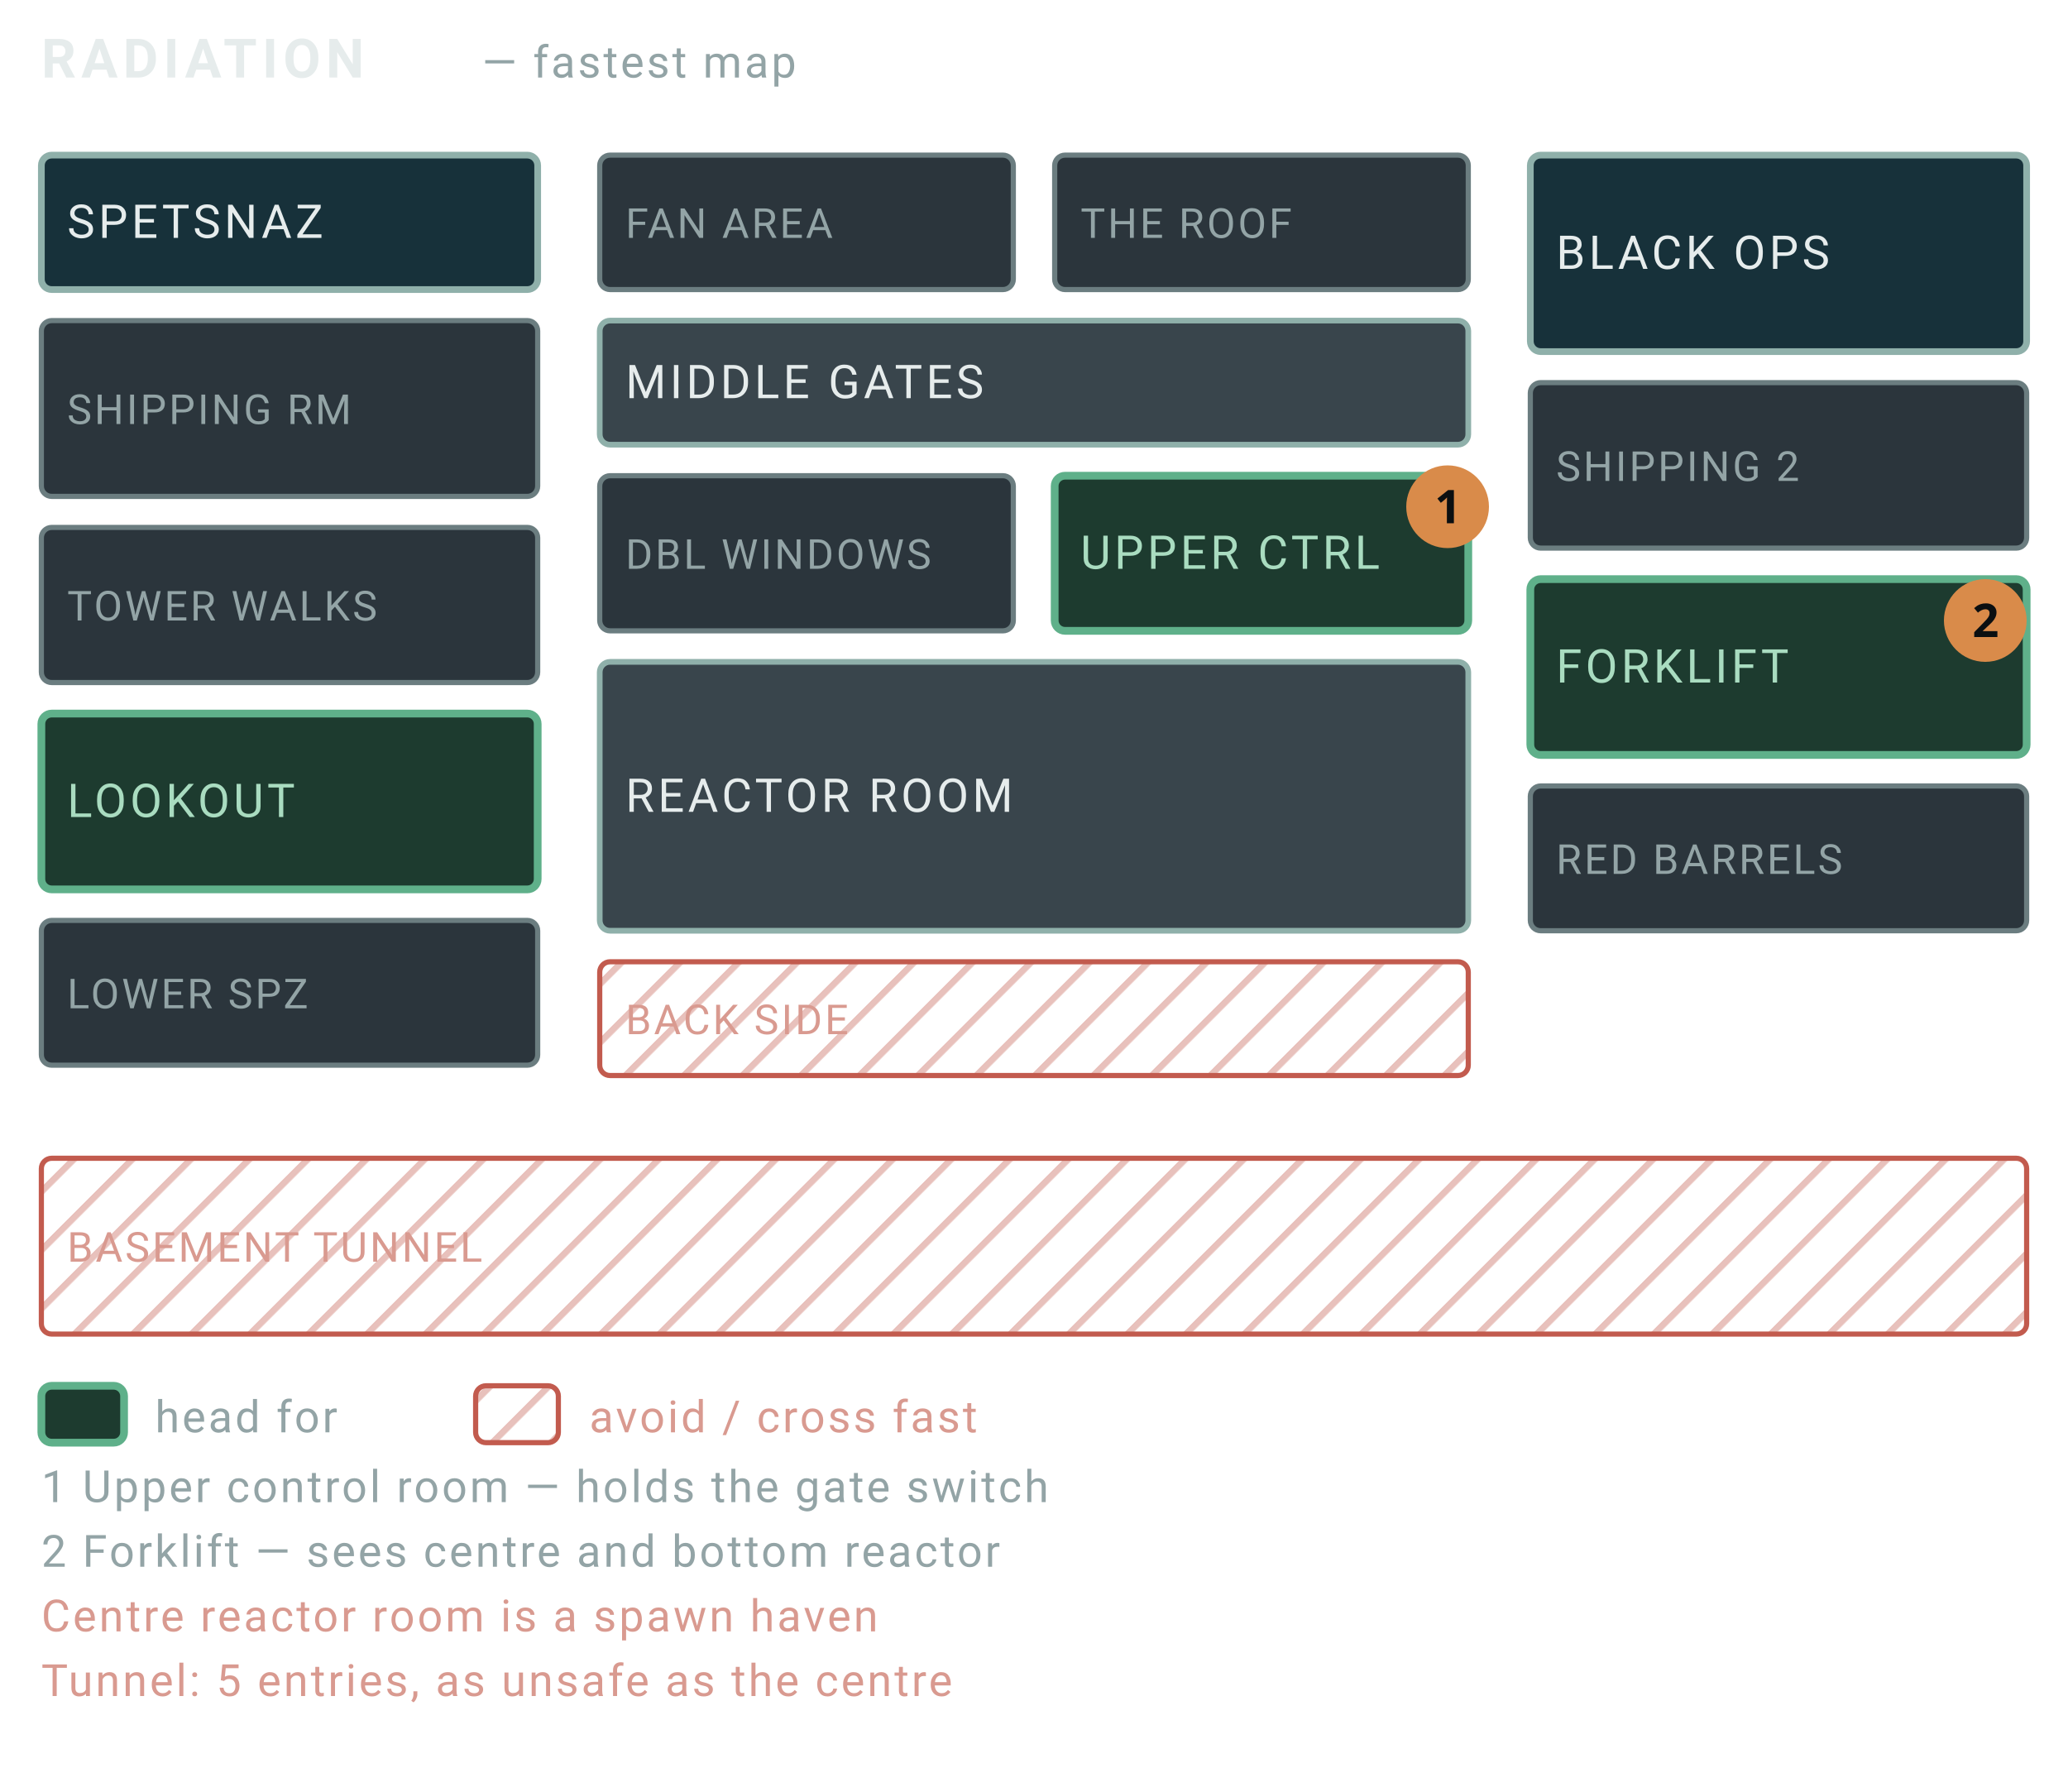
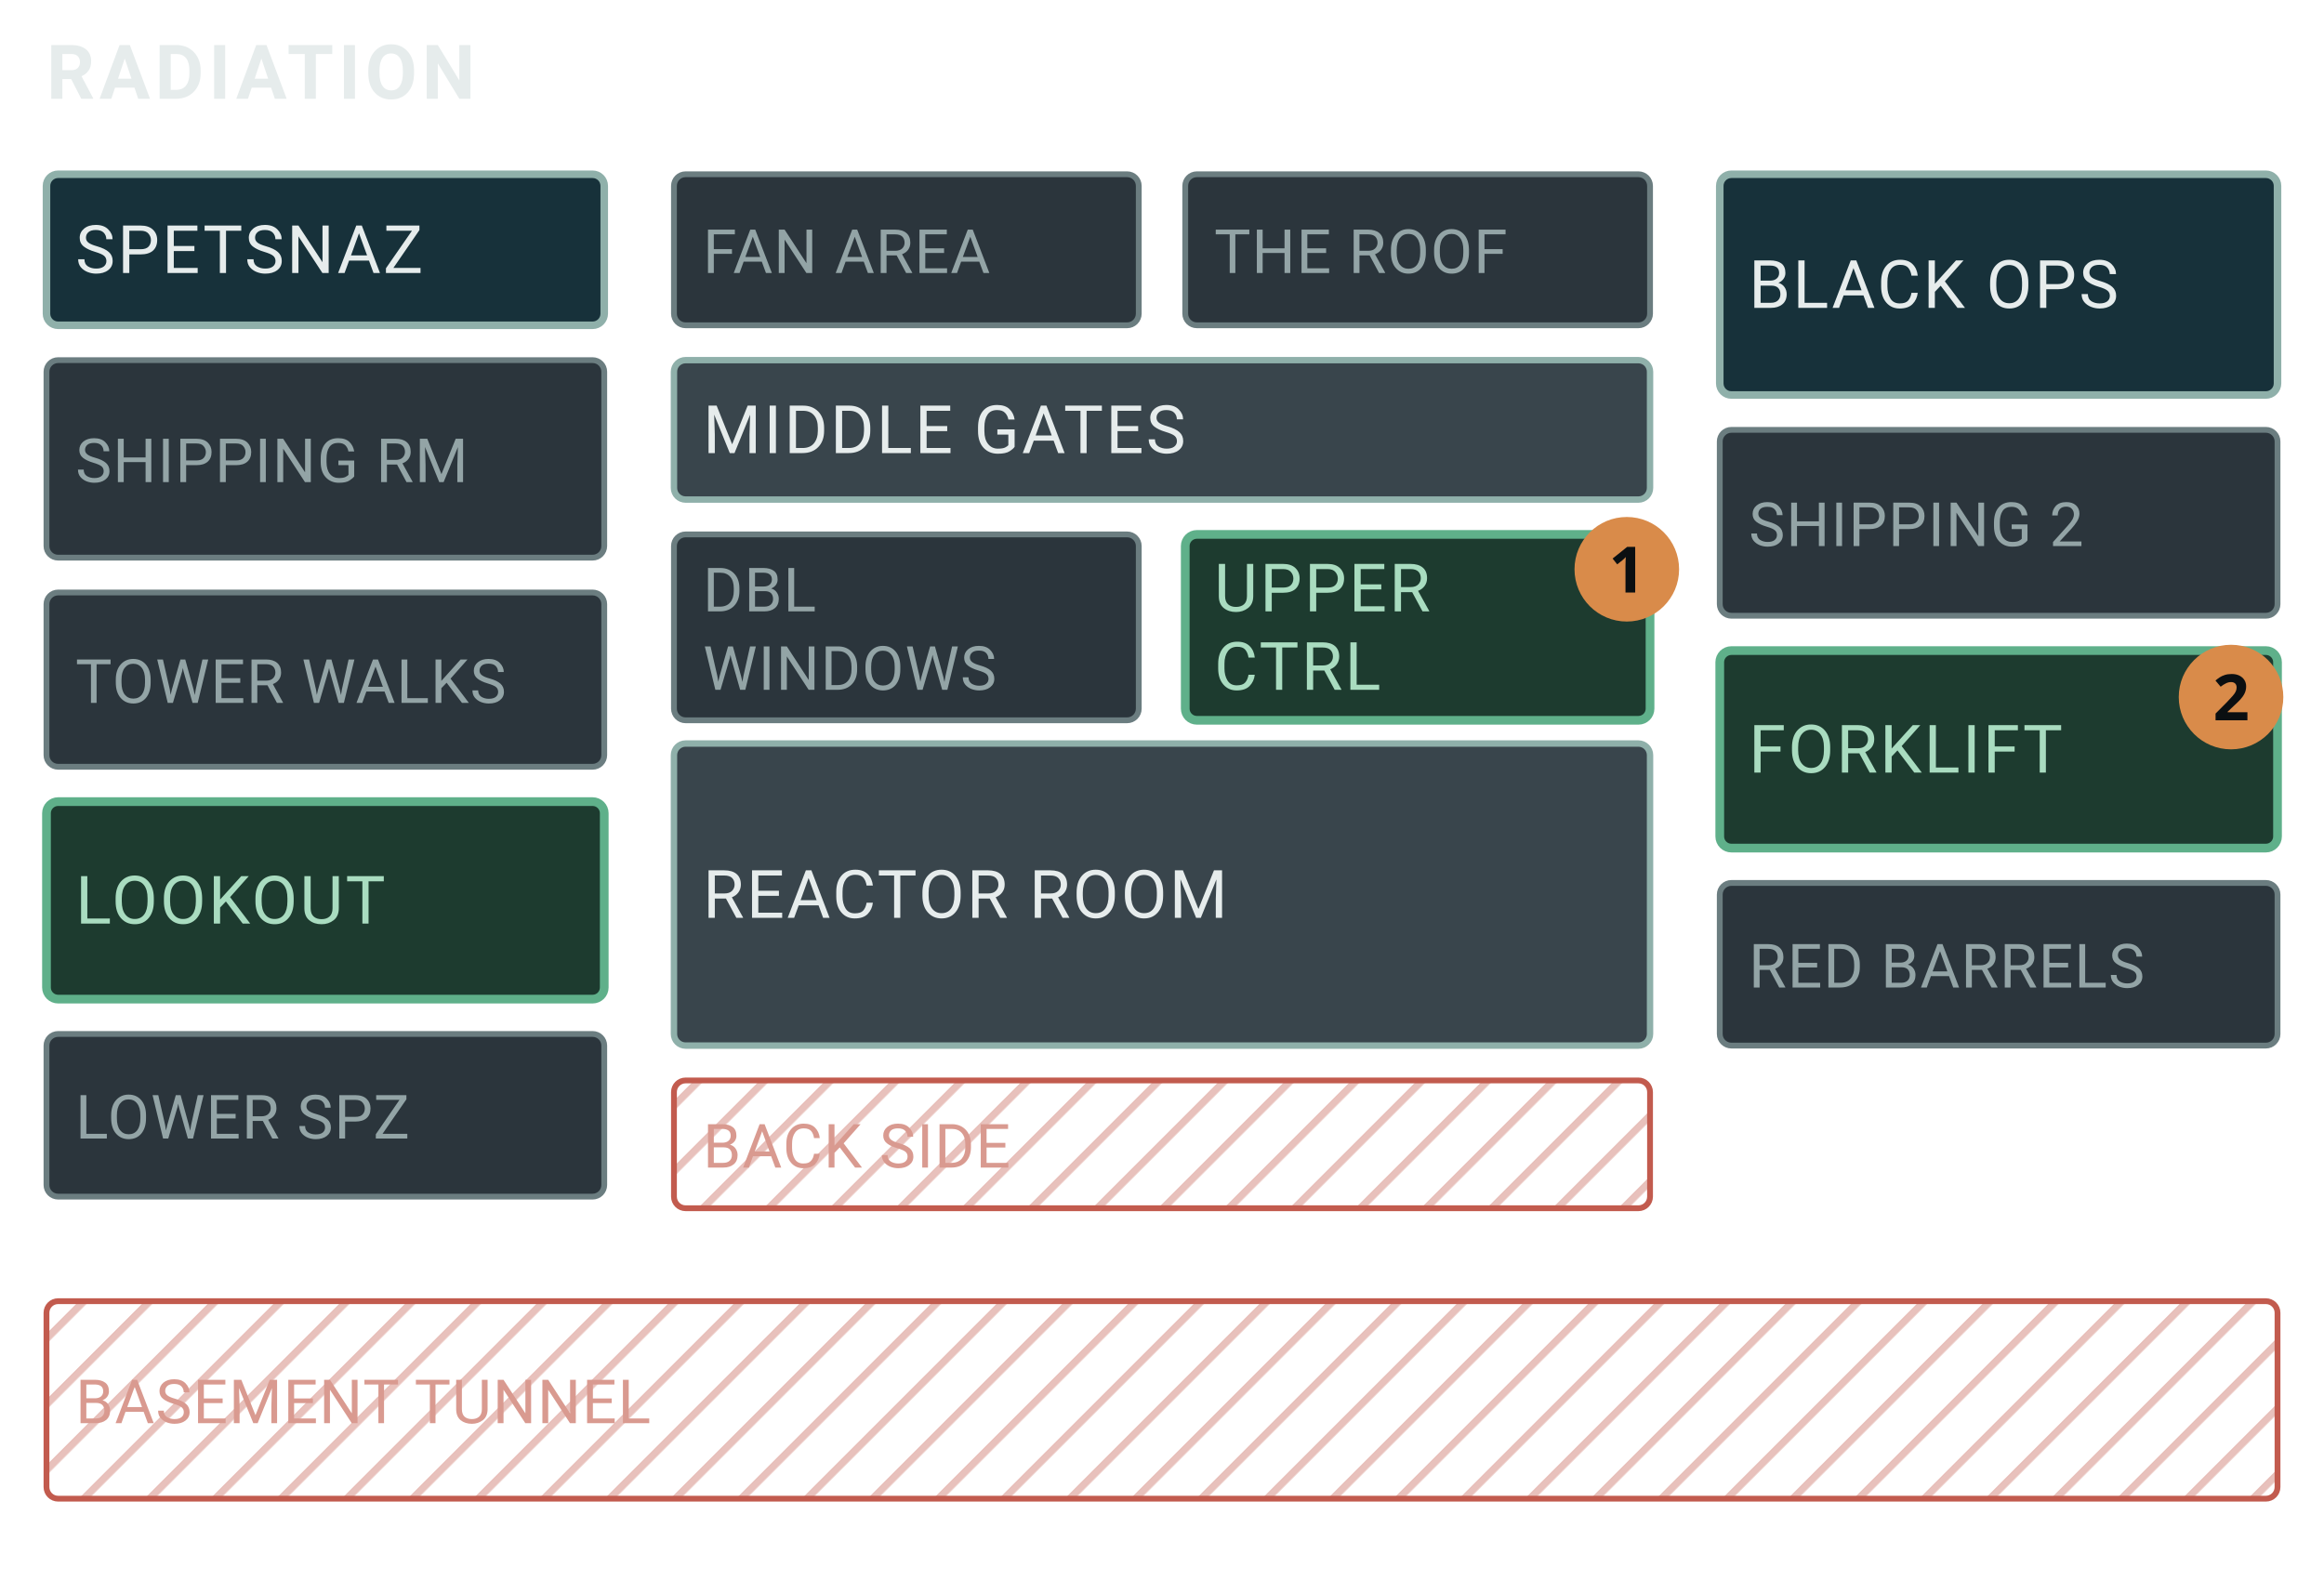
- <svg xmlns="http://www.w3.org/2000/svg" width="400" height="346.5" viewBox="0 0 400 346.5" role="img" aria-label="Radiation tactical schematic, traced from the in-game minimap.">
+ <svg xmlns="http://www.w3.org/2000/svg" width="400" height="272" viewBox="0 0 400 272" role="img" aria-label="Radiation tactical schematic, traced from the in-game minimap.">
  <defs>
    <pattern id="hz" width="8" height="8" patternTransform="rotate(45)" patternUnits="userSpaceOnUse">
      <line x1="0" y1="0" x2="0" y2="8" stroke="#c25b4e" stroke-width="2.5" opacity="0.38" />
    </pattern>
    <style>
.terr{fill:#1b2429;stroke:#55636e;stroke-width:1.4}
.b{fill:#39454c;stroke:#8fb0aa;stroke-width:1.1}
.s{fill:#2b353c;stroke:#6b7d80;stroke-width:1}
.sp{fill:#17313a;stroke:#8fb0aa;stroke-width:1.3}
.rock{fill:#333f45;stroke:#7d8f92;stroke-width:0.9}
.water{fill:#24343c;stroke:#8fb0aa;stroke-width:1}
.hot{fill:url(#hz);stroke:#c25b4e;stroke-width:1}
.lbl{fill:#e6ecec;font-family:ui-sans-serif,system-ui,'Segoe UI',Roboto,sans-serif;
-      font-size:9.0px;letter-spacing:0.7px}
+      font-size:11.5px;letter-spacing:0.4px}
.lbl2{fill:#93a4a6;font-family:ui-sans-serif,system-ui,'Segoe UI',Roboto,sans-serif;
-       font-size:8.0px;letter-spacing:0.5px}
+       font-size:10.5px;letter-spacing:0.2px}
.hotlbl{fill:#d99a90;font-family:ui-sans-serif,system-ui,'Segoe UI',Roboto,sans-serif;
-         font-size:8.0px;letter-spacing:0.5px}
+         font-size:10.5px;letter-spacing:0.2px}
.ttl{fill:#e6ecec;font-family:ui-sans-serif,system-ui,'Segoe UI',Roboto,sans-serif;
-      font-size:10.5px;letter-spacing:1.0px;font-weight:600}
- .key{fill:#93a4a6;font-family:ui-sans-serif,system-ui,'Segoe UI',Roboto,sans-serif;
-      font-size:8.6px;letter-spacing:0.5px}
- .keyhot{fill:#d99a90;font-family:ui-sans-serif,system-ui,'Segoe UI',Roboto,sans-serif;
-         font-size:8.6px;letter-spacing:0.5px}
+      font-size:13.0px;letter-spacing:0.8px;font-weight:600}
.pin{fill:#d98b4a}
- .pinn{fill:#0b0f11;font-family:ui-sans-serif,system-ui,sans-serif;font-size:9px;font-weight:700}
+ .pinn{fill:#0b0f11;font-family:ui-sans-serif,system-ui,sans-serif;font-size:11px;font-weight:700}
.link{stroke:#55636e;stroke-width:1.3;fill:none;stroke-dasharray:3 3}

.go{fill:#1d3b2f;stroke:#5fb08a;stroke-width:1.5}
.golbl{fill:#a9dcc0;font-family:ui-sans-serif,system-ui,'Segoe UI',Roboto,sans-serif;
-        font-size:9px;letter-spacing:0.7px}
+        font-size:11.5px;letter-spacing:0.4px}
</style>
  </defs>
-   <text class="ttl" x="8" y="15">RADIATION</text>
-   <text class="key" x="93.26" y="15">— fastest map</text>
+   <text class="ttl" x="8" y="17">RADIATION</text>
  <rect class="sp" x="8" y="30" width="96" height="26" rx="2" />
-   <text class="lbl" x="13" y="46">SPETSNAZ</text>
+   <text class="lbl" x="13" y="47">SPETSNAZ</text>
  <rect class="s" x="8" y="62" width="96" height="34" rx="2" />
-   <text class="lbl2" x="13" y="82">SHIPPING RM</text>
+   <text class="lbl2" x="13" y="83">SHIPPING RM</text>
  <rect class="s" x="8" y="102" width="96" height="30" rx="2" />
-   <text class="lbl2" x="13" y="120">TOWER WALKS</text>
+   <text class="lbl2" x="13" y="121">TOWER WALKS</text>
  <rect class="go" x="8" y="138" width="96" height="34" rx="2" />
-   <text class="golbl" x="13" y="158">LOOKOUT</text>
+   <text class="golbl" x="13" y="159">LOOKOUT</text>
  <rect class="s" x="8" y="178" width="96" height="28" rx="2" />
-   <text class="lbl2" x="13" y="195">LOWER SPZ</text>
+   <text class="lbl2" x="13" y="196">LOWER SPZ</text>
  <rect class="s" x="116" y="30" width="80" height="26" rx="2" />
-   <text class="lbl2" x="121" y="46">FAN AREA</text>
+   <text class="lbl2" x="121" y="47">FAN AREA</text>
  <rect class="s" x="204" y="30" width="80" height="26" rx="2" />
-   <text class="lbl2" x="209" y="46">THE ROOF</text>
+   <text class="lbl2" x="209" y="47">THE ROOF</text>
  <rect class="b" x="116" y="62" width="168" height="24" rx="2" />
-   <text class="lbl" x="121" y="77">MIDDLE GATES</text>
-   <rect class="s" x="116" y="92" width="80" height="30" rx="2" />
-   <text class="lbl2" x="121" y="110">DBL WINDOWS</text>
-   <rect class="go" x="204" y="92" width="80" height="30" rx="2" />
-   <text class="golbl" x="209" y="110">UPPER CTRL</text>
+   <text class="lbl" x="121" y="78">MIDDLE GATES</text>
+   <rect class="s" x="116" y="92" width="80" height="32" rx="2" />
+   <text class="lbl2" x="121" y="105.25">DBL</text>
+   <text class="lbl2" x="121" y="118.75">WINDOWS</text>
+   <rect class="go" x="204" y="92" width="80" height="32" rx="2" />
+   <text class="golbl" x="209" y="105.25">UPPER</text>
+   <text class="golbl" x="209" y="118.75">CTRL</text>
  <rect class="b" x="116" y="128" width="168" height="52" rx="2" />
-   <text class="lbl" x="121" y="157">REACTOR ROOM</text>
+   <text class="lbl" x="121" y="158">REACTOR ROOM</text>
  <rect class="hot" x="116" y="186" width="168" height="22" rx="2" />
-   <text class="hotlbl" x="121" y="200">BACK SIDE</text>
+   <text class="hotlbl" x="121" y="201">BACK SIDE</text>
  <rect class="sp" x="296" y="30" width="96" height="38" rx="2" />
-   <text class="lbl" x="301" y="52">BLACK OPS</text>
+   <text class="lbl" x="301" y="53">BLACK OPS</text>
  <rect class="s" x="296" y="74" width="96" height="32" rx="2" />
-   <text class="lbl2" x="301" y="93">SHIPPING 2</text>
+   <text class="lbl2" x="301" y="94">SHIPPING 2</text>
  <rect class="go" x="296" y="112" width="96" height="34" rx="2" />
-   <text class="golbl" x="301" y="132">FORKLIFT</text>
+   <text class="golbl" x="301" y="133">FORKLIFT</text>
  <rect class="s" x="296" y="152" width="96" height="28" rx="2" />
-   <text class="lbl2" x="301" y="169">RED BARRELS</text>
+   <text class="lbl2" x="301" y="170">RED BARRELS</text>
  <rect class="hot" x="8" y="224" width="384" height="34" rx="2" />
-   <text class="hotlbl" x="13" y="244">BASEMENT TUNNEL</text>
-   <circle class="pin" cx="280" cy="98" r="8" />
-   <text class="pinn" x="277.5" y="101.2">1</text>
-   <circle class="pin" cx="384" cy="120" r="8" />
-   <text class="pinn" x="381.5" y="123.2">2</text>
-   <rect class="go" x="8" y="268" width="16" height="11" rx="2" />
-   <text class="key" x="30" y="277">head for</text>
-   <rect class="hot" x="92" y="268" width="16" height="11" rx="2" />
-   <text class="keyhot" x="114" y="277">avoid / cross fast</text>
-   <text class="key" x="8" y="290.5">1  Upper control room — holds the gate switch</text>
-   <text class="key" x="8" y="303">2  Forklift — sees centre and bottom reactor</text>
-   <text class="keyhot" x="8" y="315.5">Centre reactor room is a spawn haven</text>
-   <text class="keyhot" x="8" y="328">Tunnel: 5 entries, as unsafe as the centre</text>
+   <text class="hotlbl" x="13" y="245">BASEMENT TUNNEL</text>
+   <circle class="pin" cx="280" cy="98" r="9" />
+   <text class="pinn" x="276.9" y="102">1</text>
+   <circle class="pin" cx="384" cy="120" r="9" />
+   <text class="pinn" x="380.9" y="124">2</text>
</svg>
